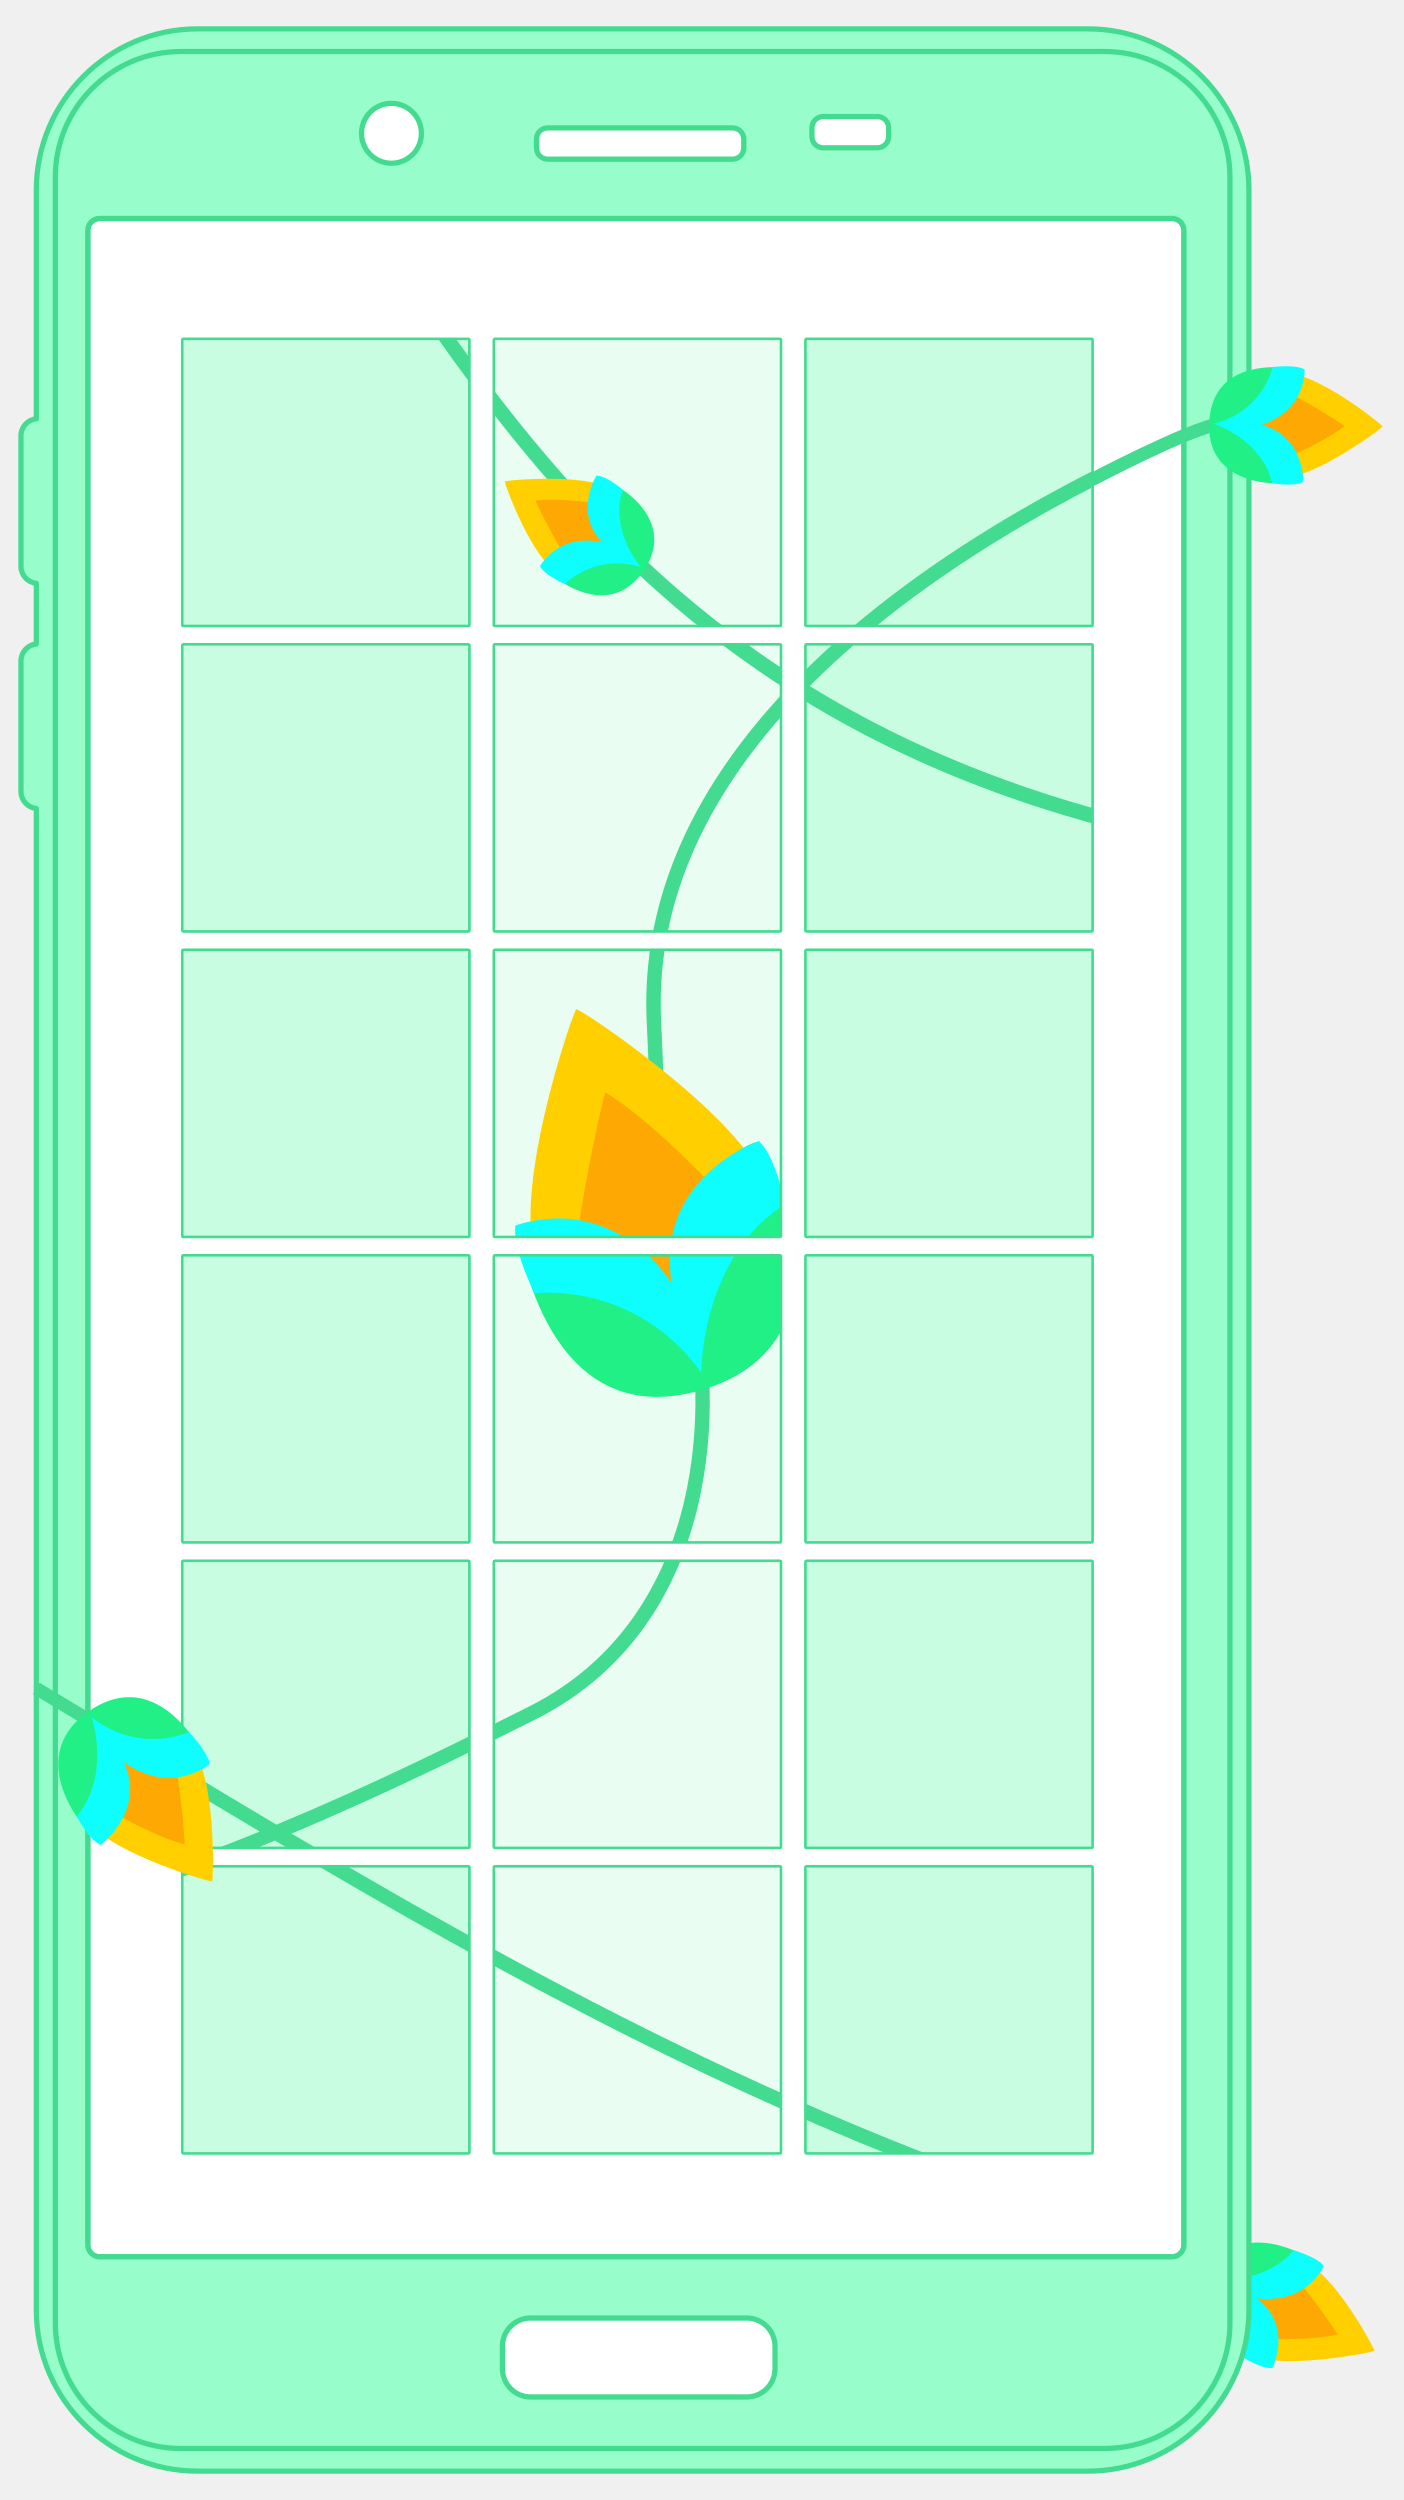
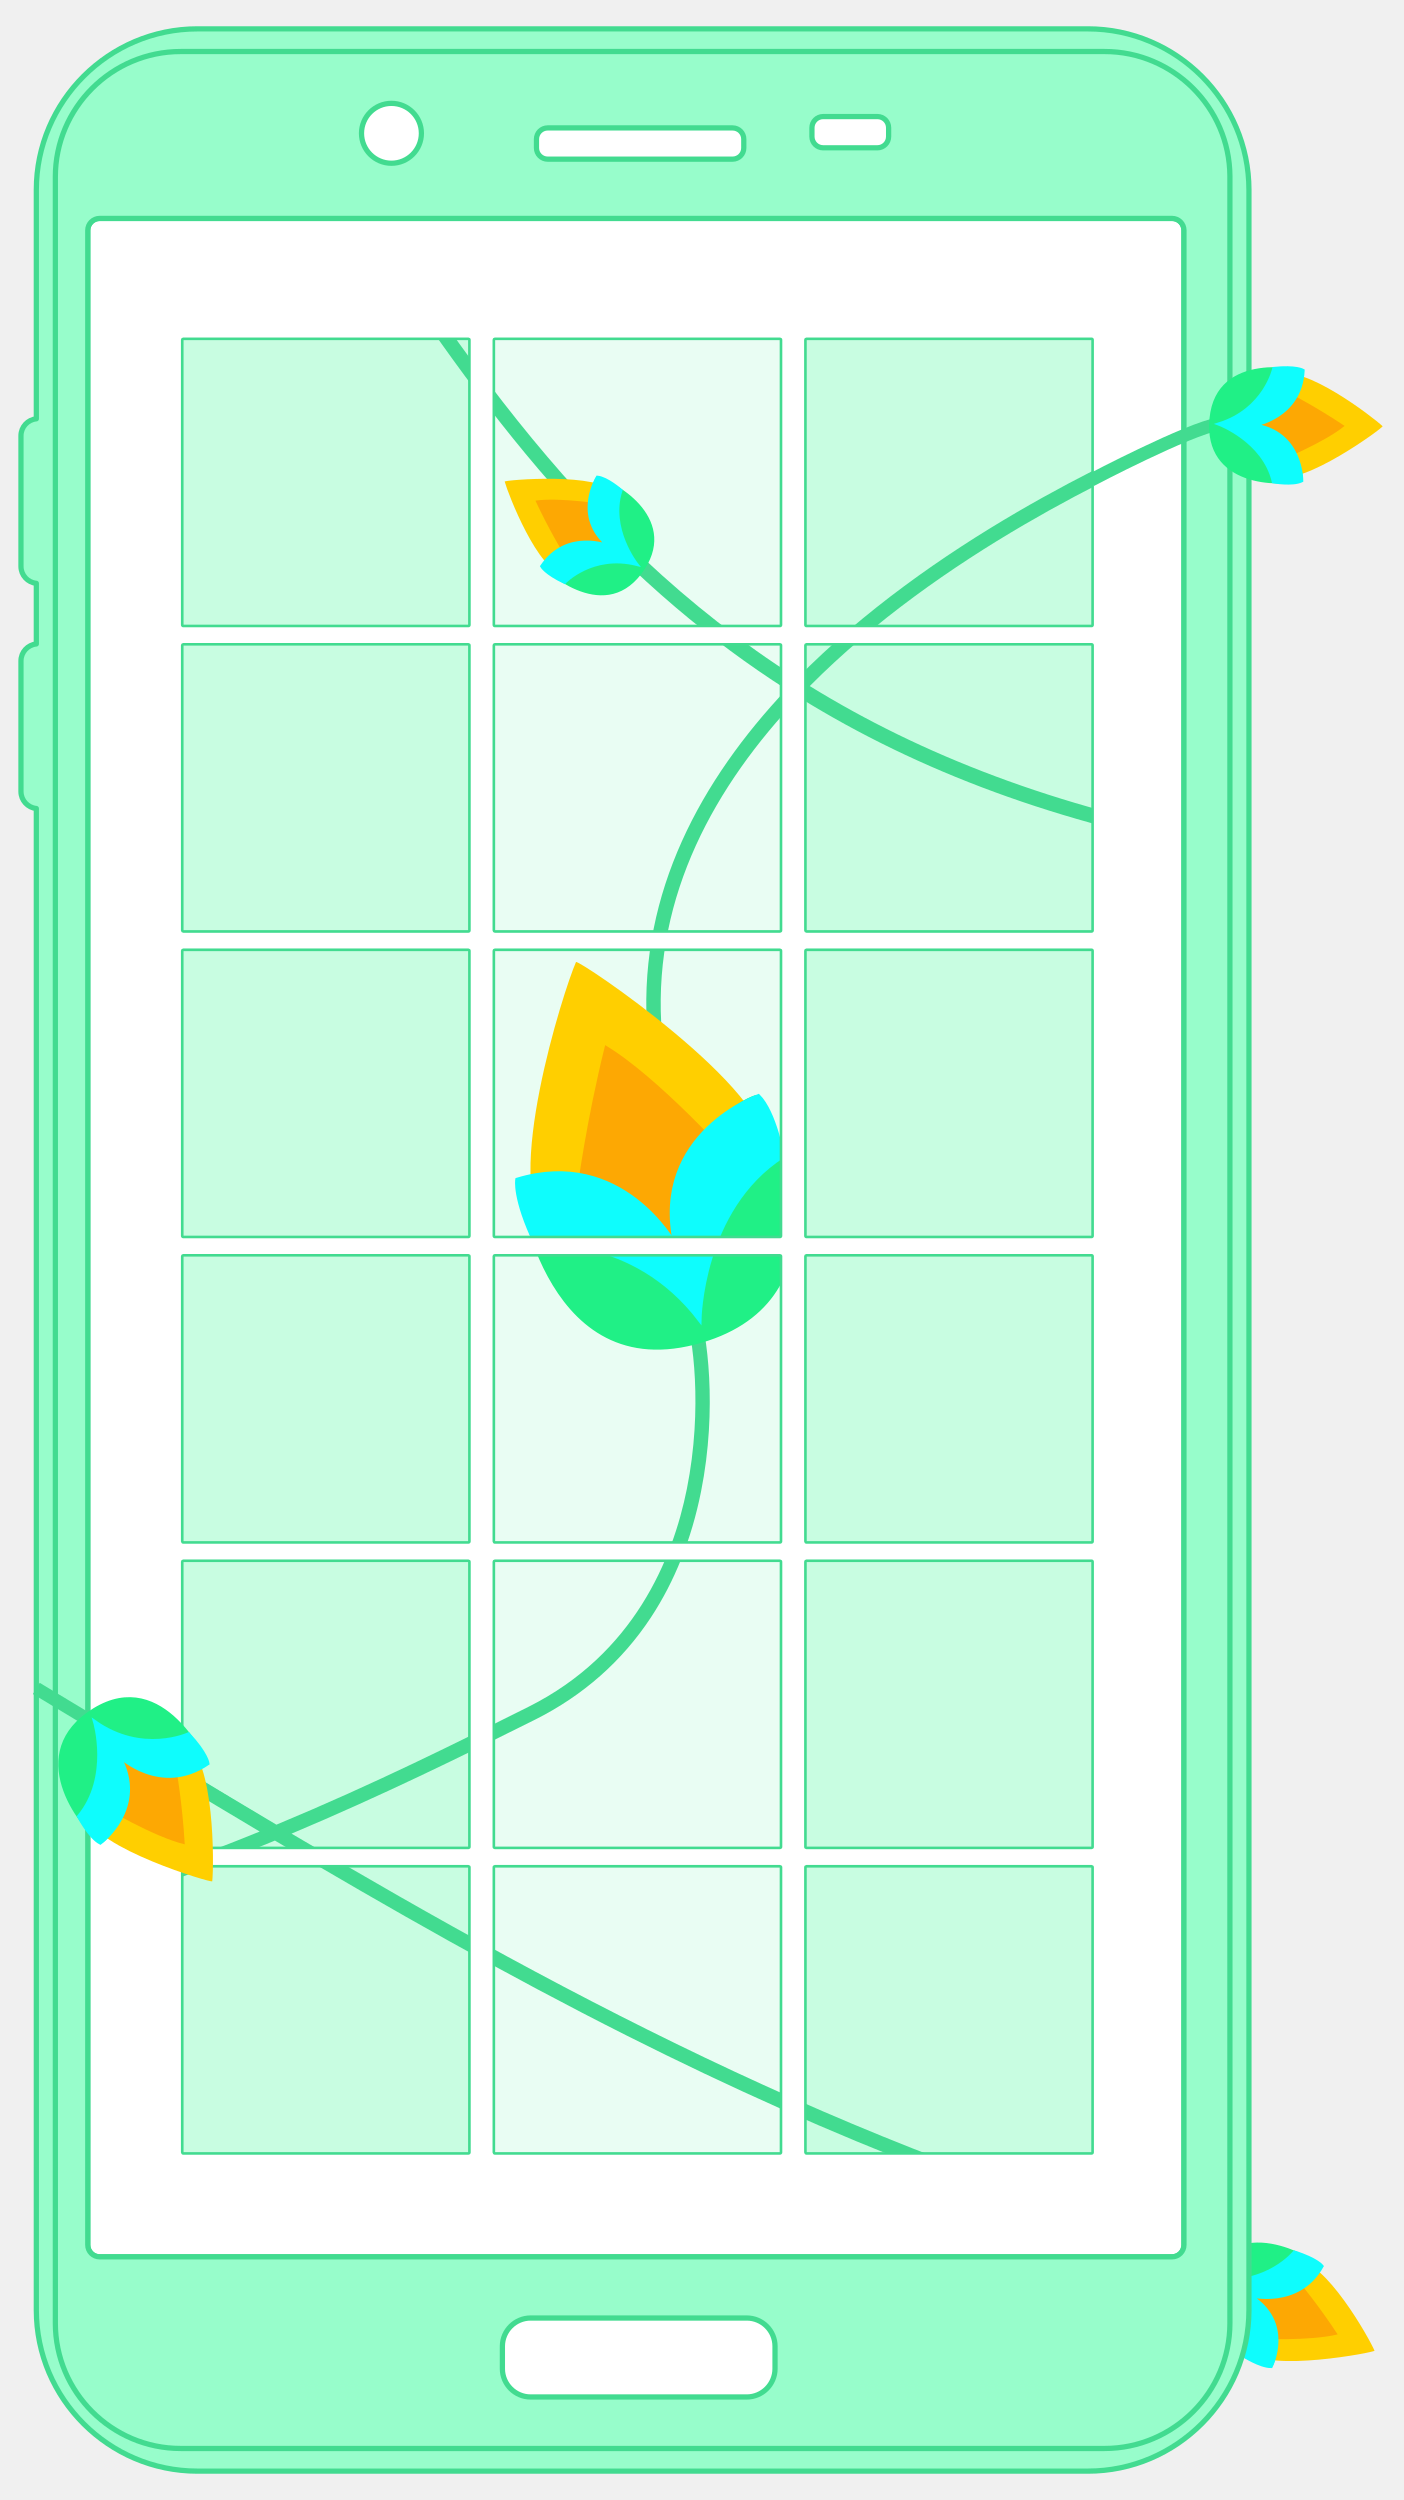
<svg xmlns="http://www.w3.org/2000/svg" version="1.1" id="Layer_1" x="0px" y="0px" width="1069.879px" height="1905.662px" viewBox="0 0 1069.879 1905.662" enable-background="new 0 0 1069.879 1905.662" xml:space="preserve">
  <g id="Alternate_hand_1_">
</g>
  <g id="Alternate_hand">
</g>
  <g id="Petals">
    <path fill="none" stroke="#42DB90" stroke-width="10" stroke-miterlimit="10" d="M951.623,310.986   c0,0-81.017,36.008-120.025,55.012" />
    <path fill="none" stroke="#42DB90" stroke-width="8" stroke-miterlimit="10" d="M832.851,1256.801" />
    <path fill="none" stroke="#42DB90" stroke-width="8" stroke-miterlimit="10" d="M832.597,1156.033" />
    <rect x="57.933" y="152.453" fill="#E9FDF3" stroke="#42DB90" stroke-linecap="round" stroke-linejoin="round" stroke-miterlimit="10" width="859.182" height="1582.336" />
    <rect x="65.935" y="152.453" fill="#C8FDE1" stroke="#D7F6E7" stroke-linecap="round" stroke-linejoin="round" stroke-miterlimit="10" width="295.063" height="1563.332" />
    <rect x="611.05" y="162.455" fill="#C8FDE1" stroke="#D7F6E7" stroke-linecap="round" stroke-linejoin="round" stroke-miterlimit="10" width="295.063" height="1563.332" />
    <g>
      <path fill="#42DB90" d="M407.886,1310.818c36.596-18.336,66.292-44.538,88.264-77.879c18.104-27.473,30.955-59.699,38.196-95.784    c12.85-64.035,4.264-122.165-1.626-138.852c-23.577-66.801-24.999-112.2-26.799-169.677c-0.48-15.345-0.978-31.211-1.902-48.828    c-5.122-97.634,40.666-180.656,104.945-248.294c92.209,57.194,198.177,96.06,323.521,118.755c0-3.768,0-7.536,0-11.303    C803.994,615.232,702,575.177,617.252,522.968c49.414-49.817,108.481-90.939,163.464-123.031    c50.511-29.483,104.193-55.307,157.67-77.296c-0.191-3.93-0.549-7.848-0.531-11.658c-55.155,22.499-110.597,49.052-162.684,79.454    c-56.358,32.896-116.922,75.166-167.464,126.554C436.614,408.077,336.438,248.731,227.173,74.923l-9.71-15.441l-9.311,5.857    l9.708,15.438c90.122,143.357,175.247,278.765,297.546,382.531c26.75,22.695,54.707,43.407,84.077,62.22    c-65.295,69.24-111.721,154.381-106.449,254.847c0.918,17.501,1.413,33.309,1.892,48.596    c1.83,58.431,3.275,104.583,27.421,172.994c5.574,15.792,13.617,71.213,1.214,133.027    c-10.743,53.541-40.389,125.802-120.603,165.992c-52.361,26.234-116.908,58.574-192.271,89.901    c-44.614-26.474-88.706-53.184-132.557-79.749c-13.954-8.453-27.964-16.939-42.023-25.438c0.116,4.045-0.072,8.09-1.188,12.135    c12.546,7.588,25.051,15.163,37.513,22.712c41.373,25.064,83.189,50.396,125.527,75.579    c-48.892,19.917-102.169,39.259-159.474,56.179c0,3.823,0,7.646,0,11.468c18.481-5.443,37.033-11.272,55.677-17.511    c40.242-13.465,78.714-28.091,115.396-43.248c87.086,51.619,176.361,102.428,268.424,148.766    c158.354,79.704,307.948,137.208,457.329,175.797l2.752-10.65c-270.666-69.92-499.49-191.302-715.83-319.2    C290.415,1369.013,352.306,1338.665,407.886,1310.818z" />
    </g>
    <g>
      <path fill="none" d="M145.452,419.009" />
    </g>
    <g id="petal-2">
      <g>
        <path fill="#FFCF00" d="M384.715,367.102c2.512,9.346,25.646,68.84,45.156,70.723c30.997,2.992,54.36-34.801,38.225-61.831     C458.377,359.711,384.391,365.894,384.715,367.102z" />
        <path fill="#FDA803" d="M429.402,421.741c0.475,1.285,2.149,2.353,3.255,3.161l19.964,19.821     c1.859,1.357,4.268,1.709,6.436,0.939l24.36-8.643c2.434-0.864,4.19-3.003,4.563-5.559l3.335-22.854     c0.373-2.556-0.699-5.108-2.785-6.631l-21.893-15.986c-1.264-0.923-2.802-1.394-4.367-1.335c0,0-35.041-5.799-54.14-3.038     C418.648,404.245,429.402,421.741,429.402,421.741z" />
        <g>
          <path fill="#20F086" stroke="#20F086" stroke-width="1.2" stroke-miterlimit="10" d="M413.193,431.537      c0,0,45.649,44.94,75.335,5.361s-17.297-68.843-33.841-72.356c0,0-15.021,21.471,13.535,55.3      C468.221,419.842,434.031,408.212,413.193,431.537z" />
          <path fill="#0EFDFD" stroke="#0EFDFD" stroke-width="2.5" stroke-miterlimit="10" d="M413.002,431.65      c0,0,2.759,5.241,17.352,12.19c0,0,21.022-22.139,54.951-13.715c0,0-21.564-27.302-12.019-56.301c0,0-10.59-9.262-17.88-10.009      c0,0-18.72,30.201,8.624,52.459C464.031,416.274,432.296,403.239,413.002,431.65z" />
        </g>
      </g>
    </g>
    <g id="petal-3">
      <g>
-         <path fill="#FFCF00" d="M439.053,769.35c-9.525,21.566-56.602,169.762-22.478,203.161     c54.212,53.061,156.297,17.103,167.019-58.827C590.053,867.944,440.284,766.563,439.053,769.35z" />
-         <path fill="#FDA803" d="M440.273,941.291c-1.064,3.164,0.478,7.747,1.342,10.971l7.561,68.112     c1.45,5.415,5.482,9.765,10.771,11.621l59.411,20.849c5.937,2.083,12.538,0.711,17.152-3.566l41.263-38.246     c4.614-4.277,6.483-10.755,4.855-16.833l-17.082-63.788c-0.986-3.683-3.185-6.927-6.241-9.208c0,0-57.589-64.567-98.033-88.528     C446.625,891.669,440.273,941.291,440.273,941.291z" />
+         <path fill="#FFCF00" d="M439.053,733.35c-9.525,21.566-56.602,169.762-22.478,203.161     c54.212,53.061,156.297,17.103,167.019-58.827C590.053,831.944,440.284,730.563,439.053,733.35z" />
+         <path fill="#FDA803" d="M440.273,905.291c-1.064,3.164,0.478,7.747,1.342,10.971l7.561,68.112     c1.45,5.415,5.482,9.765,10.771,11.621l59.411,20.849c5.937,2.083,12.538,0.711,17.152-3.566l41.263-38.246     c4.614-4.277,6.483-10.755,4.855-16.833l-17.082-63.788c-0.986-3.683-3.185-6.927-6.241-9.208c0,0-57.589-64.567-98.033-88.528     C446.625,855.669,440.273,905.291,440.273,905.291z" />
        <g>
-           <path fill="#20F086" stroke="#20F086" stroke-width="1.2" stroke-miterlimit="10" d="M394.555,935.089      c0,0,17.872,155.016,134.679,125.336s72.439-157.005,46.436-188.96c0,0-61.313,17.756-58.871,125.569      C516.798,997.034,469.733,922.709,394.555,935.089z" />
-           <path fill="#0EFDFD" stroke="#0EFDFD" stroke-width="2.5" stroke-miterlimit="10" d="M394.021,935.011      c0,0-2.78,14.158,14.273,49.647c0,0,73.714-9.849,125.184,57.996c0,0,0.841-84.745,63.276-125.151      c0,0-5.924-33.754-18.608-46.317c0,0-81.674,28.658-63.842,112.675C514.305,983.861,474.047,910.625,394.021,935.011z" />
+           <path fill="#20F086" stroke="#20F086" stroke-width="1.2" stroke-miterlimit="10" d="M394.555,899.089      c0,0,17.872,155.016,134.679,125.336c116.807-29.68,72.439-157.005,46.436-188.96c0,0-61.313,17.756-58.871,125.569      C516.798,961.034,469.733,886.709,394.555,899.089z" />
+           <path fill="#0EFDFD" stroke="#0EFDFD" stroke-width="2.5" stroke-miterlimit="10" d="M394.021,899.011      c0,0-2.78,14.158,14.273,49.647c0,0,73.714-9.849,125.184,57.996c0,0,0.841-84.745,63.276-125.151      c0,0-5.924-33.754-18.608-46.317c0,0-81.674,28.658-63.842,112.675C514.305,947.861,474.047,874.625,394.021,899.011z" />
        </g>
      </g>
    </g>
    <g id="petal-5">
      <g>
        <path fill="#FFCF00" d="M1047.75,1791.853c-4.022-9.521-37.637-69.261-59.751-68.878c-35.134,0.608-56.444,43.166-34.866,69.627     C966.13,1808.542,1048.27,1793.083,1047.75,1791.853z" />
        <path fill="#FDA803" d="M990.602,1739.825c-0.699-1.293-2.713-2.213-4.058-2.929l-24.939-18.419     c-2.259-1.202-5.004-1.279-7.336-0.208l-26.191,12.035c-2.617,1.203-4.31,3.664-4.397,6.396l-0.787,24.429     c-0.088,2.732,1.443,5.285,3.978,6.633l26.606,14.154c1.536,0.817,3.321,1.125,5.067,0.875c0,0,40.029,1.854,61.083-3.362     C1004.915,1756.916,990.602,1739.825,990.602,1739.825z" />
        <g>
          <path fill="#20F086" stroke="#20F086" stroke-width="1.2" stroke-miterlimit="10" d="M1007.508,1727.565      c0,0-56.975-41.715-85.142,3.486c-28.167,45.201,28.279,70.275,47.278,71.966c0,0,14.066-24.39-22.313-56.494      C947.331,1746.522,987.16,1754.608,1007.508,1727.565z" />
          <path fill="#0EFDFD" stroke="#0EFDFD" stroke-width="2.5" stroke-miterlimit="10" d="M1007.706,1727.423      c0,0-3.769-5.176-21.026-10.714c0,0-20.707,25.818-59.829,21.072c0,0,27.698,26.089,20.743,57.73c0,0,13.066,8.454,21.335,8.357      c0,0,17.086-34.015-16.441-54.103C952.49,1749.765,989.746,1759.626,1007.706,1727.423z" />
        </g>
      </g>
    </g>
    <g>
-       <path fill="#FFFFFF" stroke="#42DB90" stroke-width="2" stroke-linecap="round" stroke-linejoin="round" stroke-miterlimit="10" d="    M56.472,161.84v1564.187l882.159-5.256L928.118,161.84H56.472z M377.156,1641.472c-0.392,0-0.716-0.324-0.716-0.716v-217.451    c0-0.409,0.324-0.716,0.716-0.716h217.451c0.392,0,0.716,0.307,0.716,0.716v217.451c0,0.392-0.324,0.716-0.716,0.716H377.156z     M138.911,957.579c0-0.392,0.324-0.716,0.716-0.716h217.451c0.409,0,0.734,0.324,0.734,0.716v217.451    c0,0.392-0.324,0.716-0.734,0.716h-217.45c-0.392,0-0.716-0.324-0.716-0.716V957.579H138.911z M138.911,1190.433    c0-0.392,0.324-0.716,0.716-0.716h217.451c0.409,0,0.734,0.324,0.734,0.716v217.451c0,0.409-0.324,0.716-0.734,0.716h-217.45    c-0.392,0-0.716-0.307-0.716-0.716v-217.451H138.911z M138.911,1423.304c0-0.409,0.324-0.716,0.716-0.716h217.451    c0.409,0,0.734,0.307,0.734,0.716v217.451c0,0.392-0.324,0.716-0.734,0.716h-217.45c-0.392,0-0.716-0.324-0.716-0.716v-217.451    H138.911z M138.911,258.983c0-0.392,0.324-0.716,0.716-0.716h217.451c0.409,0,0.734,0.324,0.734,0.716v217.451    c0,0.409-0.324,0.733-0.734,0.733h-217.45c-0.392,0-0.716-0.324-0.716-0.733V258.983H138.911z M377.156,477.167    c-0.392,0-0.716-0.324-0.716-0.733V258.983c0-0.392,0.324-0.716,0.716-0.716h217.451c0.392,0,0.716,0.324,0.716,0.716v217.451    c0,0.409-0.324,0.733-0.716,0.733L377.156,477.167L377.156,477.167z M613.95,491.854c0-0.392,0.324-0.716,0.716-0.716h217.451    c0.409,0,0.733,0.324,0.733,0.716v217.451c0,0.392-0.324,0.716-0.733,0.716H614.666c-0.392,0-0.716-0.324-0.716-0.716V491.854z     M832.851,476.434c0,0.409-0.324,0.733-0.733,0.733H614.666c-0.392,0-0.716-0.324-0.716-0.733V258.983    c0-0.392,0.324-0.716,0.716-0.716h217.451c0.409,0,0.733,0.324,0.733,0.716v217.451H832.851z M376.439,491.854    c0-0.392,0.324-0.716,0.716-0.716h217.451c0.392,0,0.716,0.324,0.716,0.716v217.451c0,0.392-0.324,0.716-0.716,0.716h-217.45    c-0.392,0-0.716-0.324-0.716-0.716V491.854H376.439z M376.439,724.708c0-0.392,0.324-0.716,0.716-0.716h217.451    c0.392,0,0.716,0.324,0.716,0.716v217.451c0,0.409-0.324,0.734-0.716,0.734h-217.45c-0.392,0-0.716-0.324-0.716-0.734V724.708    H376.439z M594.607,1175.746H377.156c-0.392,0-0.716-0.324-0.716-0.716V957.579c0-0.392,0.324-0.716,0.716-0.716h217.451    c0.392,0,0.716,0.324,0.716,0.716v217.451C595.323,1175.422,594.999,1175.746,594.607,1175.746z M595.323,1190.433v217.451    c0,0.409-0.324,0.716-0.716,0.716H377.156c-0.392,0-0.716-0.307-0.716-0.716v-217.451c0-0.392,0.324-0.716,0.716-0.716h217.451    C594.999,1189.717,595.323,1190.041,595.323,1190.433z M613.95,1423.304c0-0.409,0.324-0.716,0.716-0.716h217.451    c0.409,0,0.733,0.307,0.733,0.716v217.451c0,0.392-0.324,0.716-0.733,0.716H614.666c-0.392,0-0.716-0.324-0.716-0.716V1423.304z     M832.117,1408.601H614.666c-0.392,0-0.716-0.307-0.716-0.716v-217.451c0-0.392,0.324-0.716,0.716-0.716h217.451    c0.409,0,0.733,0.324,0.733,0.716v217.451C832.851,1408.294,832.527,1408.601,832.117,1408.601z M832.851,1175.03    c0,0.392-0.324,0.716-0.733,0.716H614.666c-0.392,0-0.716-0.324-0.716-0.716V957.579c0-0.392,0.324-0.716,0.716-0.716h217.451    c0.409,0,0.733,0.324,0.733,0.716v217.451H832.851z M832.851,942.159c0,0.409-0.324,0.734-0.733,0.734H614.666    c-0.392,0-0.716-0.324-0.716-0.734V724.708c0-0.392,0.324-0.716,0.716-0.716h217.451c0.409,0,0.733,0.324,0.733,0.716v217.451    H832.851z M139.628,710.021c-0.392,0-0.716-0.324-0.716-0.716V491.854c0-0.392,0.324-0.716,0.716-0.716h217.451    c0.409,0,0.734,0.324,0.734,0.716v217.451c0,0.392-0.324,0.716-0.734,0.716H139.628z M138.911,724.708    c0-0.392,0.324-0.716,0.716-0.716h217.451c0.409,0,0.734,0.324,0.734,0.716v159.12v58.331c0,0.409-0.324,0.734-0.734,0.734    h-217.45c-0.392,0-0.716-0.324-0.716-0.734V724.708H138.911z" />
+       <path fill="#FFFFFF" stroke="#42DB90" stroke-width="2" stroke-linecap="round" stroke-linejoin="round" stroke-miterlimit="10" d="    M56.472,161.84v1564.187l882.159-5.256L928.118,161.84H56.472z M377.156,1641.472c-0.392,0-0.716-0.324-0.716-0.716v-217.451    c0-0.409,0.324-0.716,0.716-0.716h217.451c0.392,0,0.716,0.307,0.716,0.716v217.451c0,0.392-0.324,0.716-0.716,0.716H377.156z     M138.911,957.579c0-0.392,0.324-0.716,0.716-0.716h217.451c0.409,0,0.734,0.324,0.734,0.716v217.451    c0,0.392-0.324,0.716-0.734,0.716h-217.45c-0.392,0-0.716-0.324-0.716-0.716V957.579H138.911z M138.911,1190.433    c0-0.392,0.324-0.716,0.716-0.716h217.451c0.409,0,0.734,0.324,0.734,0.716v217.451c0,0.409-0.324,0.716-0.734,0.716h-217.45    c-0.392,0-0.716-0.307-0.716-0.716v-217.451H138.911z M138.911,1423.304c0-0.409,0.324-0.716,0.716-0.716h217.451    c0.409,0,0.734,0.307,0.734,0.716v217.451c0,0.392-0.324,0.716-0.734,0.716h-217.45c-0.392,0-0.716-0.324-0.716-0.716v-217.451    H138.911z M138.911,258.983c0-0.392,0.324-0.716,0.716-0.716h217.451c0.409,0,0.734,0.324,0.734,0.716v217.451    c0,0.409-0.324,0.733-0.734,0.733h-217.45c-0.392,0-0.716-0.324-0.716-0.733V258.983H138.911z M377.156,477.167    c-0.392,0-0.716-0.324-0.716-0.733V258.983c0-0.392,0.324-0.716,0.716-0.716h217.451c0.392,0,0.716,0.324,0.716,0.716v217.451    c0,0.409-0.324,0.733-0.716,0.733L377.156,477.167L377.156,477.167z M613.95,491.854c0-0.392,0.324-0.716,0.716-0.716h217.451    c0.409,0,0.733,0.324,0.733,0.716v217.451c0,0.392-0.324,0.716-0.733,0.716H614.666c-0.392,0-0.716-0.324-0.716-0.716V491.854z     M832.851,476.434c0,0.409-0.324,0.733-0.733,0.733H614.666c-0.392,0-0.716-0.324-0.716-0.733V258.983    c0-0.392,0.324-0.716,0.716-0.716h217.451c0.409,0,0.733,0.324,0.733,0.716v217.451L832.851,476.434L832.851,476.434z     M376.439,491.854c0-0.392,0.324-0.716,0.716-0.716h217.451c0.392,0,0.716,0.324,0.716,0.716v217.451    c0,0.392-0.324,0.716-0.716,0.716h-217.45c-0.392,0-0.716-0.324-0.716-0.716V491.854H376.439z M376.439,724.708    c0-0.392,0.324-0.716,0.716-0.716h217.451c0.392,0,0.716,0.324,0.716,0.716v217.451c0,0.409-0.324,0.734-0.716,0.734h-217.45    c-0.392,0-0.716-0.324-0.716-0.734V724.708H376.439z M594.607,1175.746H377.156c-0.392,0-0.716-0.324-0.716-0.716V957.579    c0-0.392,0.324-0.716,0.716-0.716h217.451c0.392,0,0.716,0.324,0.716,0.716v217.451    C595.323,1175.422,594.999,1175.746,594.607,1175.746z M595.323,1190.433v217.451c0,0.409-0.324,0.716-0.716,0.716H377.156    c-0.392,0-0.716-0.307-0.716-0.716v-217.451c0-0.392,0.324-0.716,0.716-0.716h217.451    C594.999,1189.717,595.323,1190.041,595.323,1190.433z M613.95,1423.304c0-0.409,0.324-0.716,0.716-0.716h217.451    c0.409,0,0.733,0.307,0.733,0.716v217.451c0,0.392-0.324,0.716-0.733,0.716H614.666c-0.392,0-0.716-0.324-0.716-0.716V1423.304z     M832.117,1408.601H614.666c-0.392,0-0.716-0.307-0.716-0.716v-217.451c0-0.392,0.324-0.716,0.716-0.716h217.451    c0.409,0,0.733,0.324,0.733,0.716v217.451C832.851,1408.294,832.527,1408.601,832.117,1408.601z M832.851,1175.03    c0,0.392-0.324,0.716-0.733,0.716H614.666c-0.392,0-0.716-0.324-0.716-0.716V957.579c0-0.392,0.324-0.716,0.716-0.716h217.451    c0.409,0,0.733,0.324,0.733,0.716v217.451H832.851z M832.851,942.159c0,0.409-0.324,0.734-0.733,0.734H614.666    c-0.392,0-0.716-0.324-0.716-0.734V724.708c0-0.392,0.324-0.716,0.716-0.716h217.451c0.409,0,0.733,0.324,0.733,0.716v217.451    H832.851z M139.628,710.021c-0.392,0-0.716-0.324-0.716-0.716V491.854c0-0.392,0.324-0.716,0.716-0.716h217.451    c0.409,0,0.734,0.324,0.734,0.716v217.451c0,0.392-0.324,0.716-0.734,0.716H139.628z M138.911,724.708    c0-0.392,0.324-0.716,0.716-0.716h217.451c0.409,0,0.734,0.324,0.734,0.716v159.12v58.331c0,0.409-0.324,0.734-0.734,0.734    h-217.45c-0.392,0-0.716-0.324-0.716-0.734V724.708H138.911z" />
      <path fill="#97FDCB" stroke="#42DB90" stroke-width="4" stroke-linecap="round" stroke-linejoin="round" stroke-miterlimit="10" d="    M829.238,21.999H150.49c-67.544,0-122.805,55.244-122.805,122.787v174.457c-6.535,0.648-11.704,6.203-11.704,12.913v99.572    c0,6.728,5.169,12.282,11.704,12.931v46.203c-6.535,0.666-11.704,6.202-11.704,12.931v99.572c0,6.728,5.169,12.282,11.704,12.931    v1144.581c0,67.526,55.261,122.787,122.805,122.787h678.748c67.526,0,122.788-55.261,122.788-122.787V144.786    C952.025,77.243,896.764,21.999,829.238,21.999z M66.897,175.588c0-5.011,4.082-9.093,9.093-9.093H893.4    c5.028,0,9.093,4.082,9.093,9.093v1535.616c0,5.028-4.065,9.111-9.093,9.111H75.99c-5.011,0-9.093-4.083-9.093-9.111    C66.897,1711.204,66.897,175.588,66.897,175.588z" />
      <g>
        <path fill="#97FDCB" stroke="#42DB90" stroke-width="4" stroke-linecap="round" stroke-linejoin="round" stroke-miterlimit="10" d="     M842.011,39.274H137.717c-52.546,0-95.525,42.979-95.525,95.525V1770.88c0,52.528,42.979,95.507,95.525,95.507h704.294     c52.528,0,95.507-42.979,95.507-95.507V134.239C937.203,81.956,894.346,39.274,842.011,39.274z M902.493,1711.204     c0,5.028-4.065,9.111-9.093,9.111H75.99c-5.011,0-9.093-4.083-9.093-9.111V175.588c0-5.011,4.082-9.093,9.093-9.093H893.4     c5.028,0,9.093,4.082,9.093,9.093L902.493,1711.204L902.493,1711.204z" />
        <path fill="#FFFFFF" stroke="#42DB90" stroke-width="4" stroke-linecap="round" stroke-linejoin="round" stroke-miterlimit="10" d="     M569.252,1827.135H404.476c-11.836,0-21.519-9.684-21.519-21.519v-17.154c0-11.836,9.684-21.519,21.519-21.519h164.776     c11.836,0,21.519,9.684,21.519,21.519v17.154C590.771,1817.451,581.087,1827.135,569.252,1827.135z" />
        <circle fill="#FFFFFF" stroke="#42DB90" stroke-width="4" stroke-linecap="round" stroke-linejoin="round" stroke-miterlimit="10" cx="298.388" cy="101.613" r="22.83" />
        <path fill="#FFFFFF" stroke="#42DB90" stroke-width="4" stroke-linecap="round" stroke-linejoin="round" stroke-miterlimit="10" d="     M558.446,121.322h-141c-4.682,0-8.513-3.831-8.513-8.513v-6.786c0-4.682,3.831-8.513,8.513-8.513h141     c4.682,0,8.513,3.831,8.513,8.513v6.786C566.959,117.491,563.128,121.322,558.446,121.322z" />
        <path fill="#FFFFFF" stroke="#42DB90" stroke-width="4" stroke-linecap="round" stroke-linejoin="round" stroke-miterlimit="10" d="     M668.847,112.663h-41.422c-4.682,0-8.513-3.831-8.513-8.513v-6.786c0-4.682,3.831-8.513,8.513-8.513h41.422     c4.682,0,8.513,3.831,8.513,8.513v6.786C677.36,108.832,673.53,112.663,668.847,112.663z" />
      </g>
    </g>
    <line fill="none" stroke="#42DB90" stroke-width="10" stroke-miterlimit="10" x1="27.685" y1="1287.034" x2="205.335" y2="1394.119" />
    <g id="petal-4">
      <g>
        <path fill="#FFCF00" d="M161.785,1434.04c1.4-12.253,1.845-93.59-20.395-104.958c-35.333-18.061-80.718,15.785-74.254,55.375     C71.029,1408.304,161.604,1435.624,161.785,1434.04z" />
        <path fill="#FDA803" d="M134.414,1348.362c0.039-1.745-1.445-3.794-2.378-5.27l-14.377-32.839     c-1.567-2.479-4.257-4.023-7.188-4.127l-32.915-1.165c-3.289-0.116-6.372,1.597-8.011,4.451l-14.654,25.523     c-1.639,2.854-1.564,6.38,0.195,9.162l18.459,29.197c1.066,1.686,2.669,2.964,4.55,3.627c0,0,38.81,23.282,62.737,28.953     C138.966,1374.132,134.414,1348.362,134.414,1348.362z" />
        <g>
          <path fill="#20F086" stroke="#20F086" stroke-width="1.2" stroke-miterlimit="10" d="M158.212,1344.343      c0,0-33.053-74.634-86.767-41.632c-53.715,33.003-11.739,89.684,6.221,101.595c0,0,27.856-18.411,9.856-71.873      C87.521,1332.434,122.594,1362.227,158.212,1344.343z" />
          <path fill="#0EFDFD" stroke="#0EFDFD" stroke-width="2.5" stroke-miterlimit="10" d="M158.49,1344.299      c0,0-0.815-7.503-14.855-22.573c0,0-35.28,16.392-71.545-9.479c0,0,12.77,42.453-12.121,72.35c0,0,8.212,15.935,16.502,20.235      c0,0,36.328-27.024,14.346-66.207C90.817,1338.625,122.32,1368.933,158.49,1344.299z" />
        </g>
      </g>
    </g>
    <path fill="none" stroke="#42DB90" stroke-width="10" stroke-miterlimit="10" d="M831.597,365.998c0,0,74.016-39.008,98.021-43.009   " />
    <g id="petal-1">
      <g>
        <path fill="#FFCF00" d="M1053.888,324.898c-7.358-7.021-60.608-47.811-79.154-38.851c-29.465,14.235-29.812,60.923-0.568,76.385     C991.782,371.747,1054.839,325.805,1053.888,324.898z" />
        <path fill="#FDA803" d="M983.935,300.232c-1.128-0.895-3.214-0.94-4.649-1.061l-28.746-6.899c-2.41-0.204-4.765,0.796-6.292,2.67     L927.094,316c-1.714,2.104-2.123,4.984-1.063,7.482l9.482,22.341c1.06,2.498,3.416,4.205,6.12,4.433l28.385,2.402     c1.639,0.139,3.277-0.279,4.65-1.185c0,0,34.629-13.922,50.27-26.828C1003.142,310.071,983.935,300.232,983.935,300.232z" />
        <g>
          <path fill="#20F086" stroke="#20F086" stroke-width="1.2" stroke-miterlimit="10" d="M993.142,282.587      c0,0-65.521-15.431-70.57,36.312s53.113,52.371,69.886,46.495c0,0,1.767-27.479-42.342-42.265      C950.116,323.129,987.164,314.906,993.142,282.587z" />
          <path fill="#0EFDFD" stroke="#0EFDFD" stroke-width="2.5" stroke-miterlimit="10" d="M993.252,282.382      c0,0-5.338-3.2-22.236-1.473c0,0-6.79,31.354-41.854,42.313c0,0,34.267,12.742,41.527,43.991c0,0,14.565,2.535,21.519-0.774      c0,0,0.322-37.337-36.382-42.395C955.827,324.045,991.437,318.425,993.252,282.382z" />
        </g>
      </g>
    </g>
-   </g>
-   <style>
+     <style>
	#petal-1{
		animation-name: blinkWithOpcity;
		animation-duration: 4s;
		animation-iteration-count: infinite;
	}
	#petal-2{
		animation-name: blinkWithOpcity;
- 		animation-duration: 3.8s;
+ 		animation-duration: 4.2s;
		animation-iteration-count: infinite;
	}
	#petal-5{
		animation-name: blinkWithOpcity;
- 		animation-duration: 6s;
+ 		animation-duration: 3.6s;
		animation-iteration-count: infinite;
	}
	#petal-4{
		animation-name: blinkWithOpcity;
- 		animation-duration: 3.6s;
+ 		animation-duration: 3.8s;
		animation-iteration-count: infinite;
	}
	@keyframes blinkWithOpcity {
		0%   { opacity: 1; }
		3%  { opacity: 0; }
		6%  { opacity: 1; }
		50% { opacity: 1; }
		53% { opacity: 0; }
		56% { opacity: 1; }
		100% { opacity: 1; }
	}
</style>
+   </g>
</svg>
